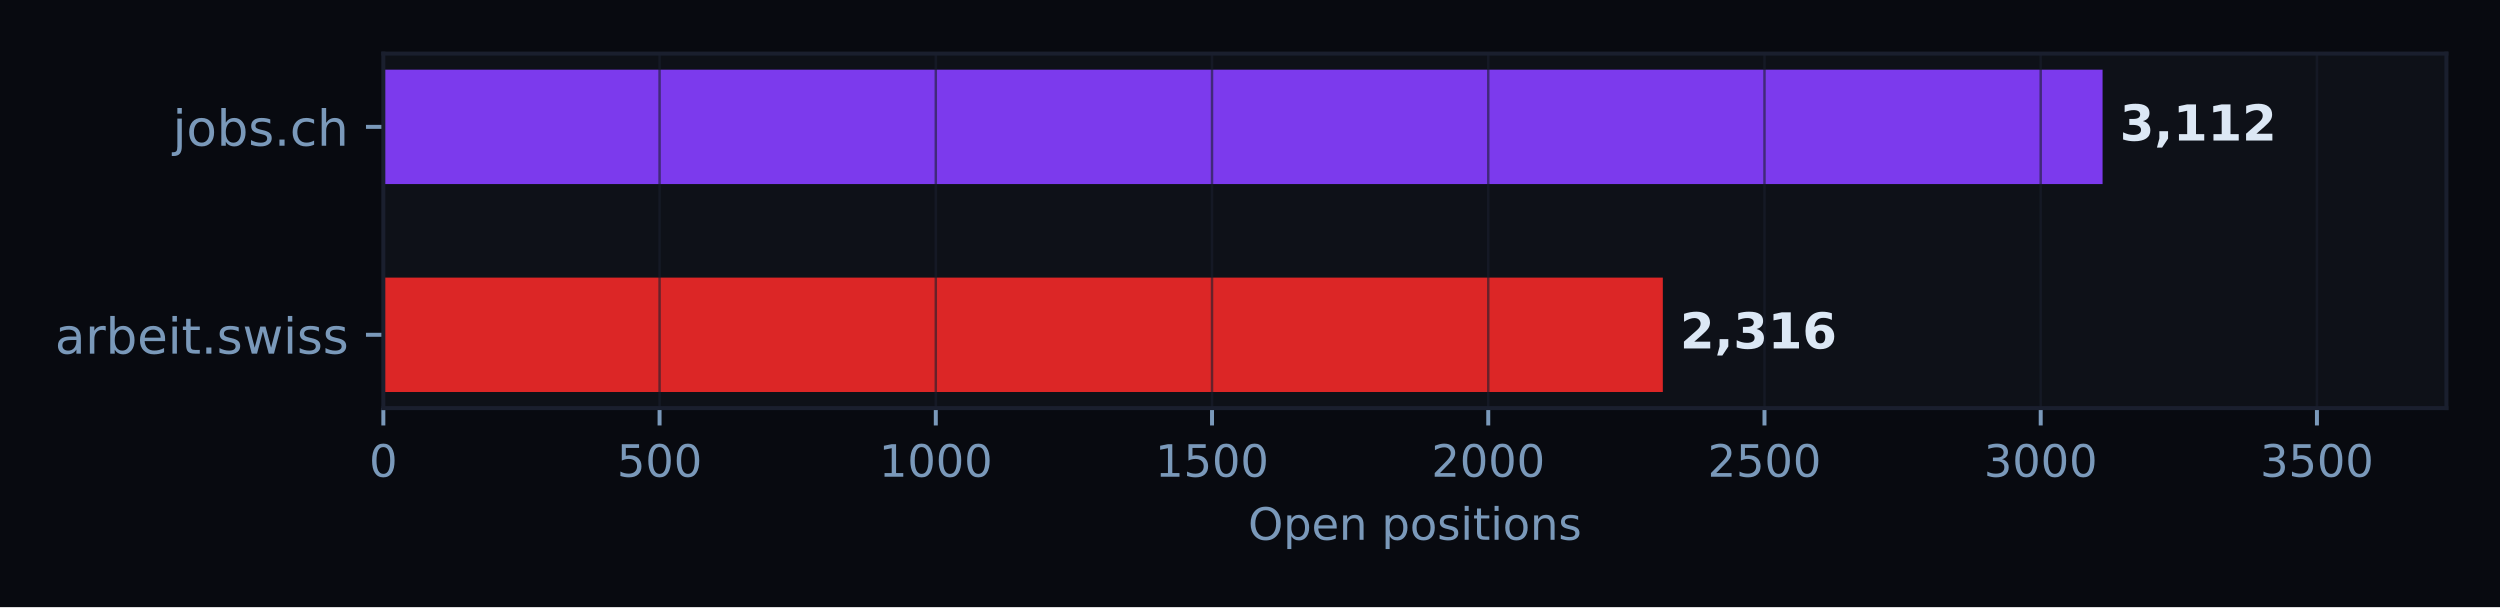
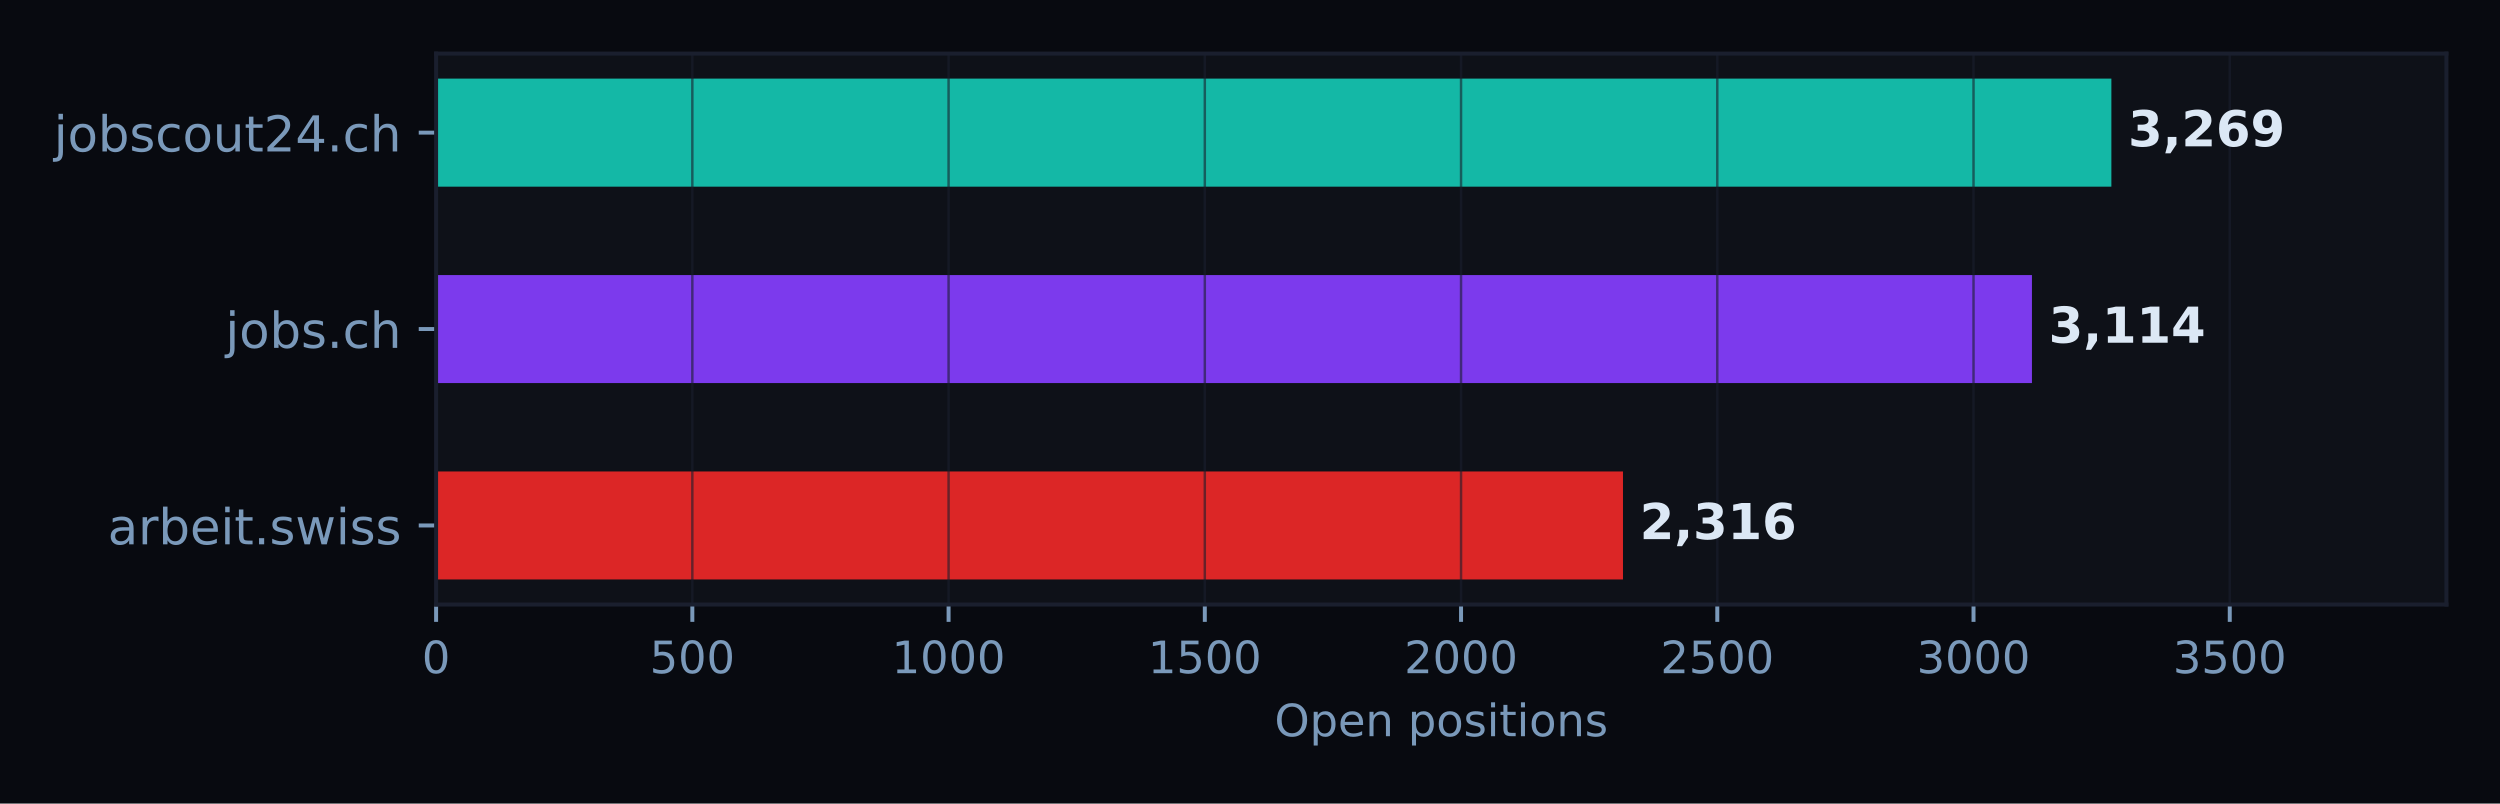
- <svg xmlns="http://www.w3.org/2000/svg" xmlns:xlink="http://www.w3.org/1999/xlink" width="504pt" height="122.4pt" viewBox="0 0 504 122.4" version="1.1">
+ <svg xmlns="http://www.w3.org/2000/svg" xmlns:xlink="http://www.w3.org/1999/xlink" width="504pt" height="162pt" viewBox="0 0 504 162" version="1.1">
  <defs>
    <style type="text/css">*{stroke-linejoin: round; stroke-linecap: butt}</style>
  </defs>
  <g id="figure_1">
    <g id="patch_1">
-       <path d="M 0 122.4  L 504 122.4  L 504 0  L 0 0  z " style="fill: #080a10" />
+       <path d="M 0 162  L 504 162  L 504 0  L 0 0  z " style="fill: #080a10" />
    </g>
    <g id="axes_1">
      <g id="patch_2">
-         <path d="M 77.282 82.273  L 493.2 82.273  L 493.2 10.8  L 77.282 10.8  z " style="fill: #0e1118" />
+         <path d="M 87.918 121.873  L 493.2 121.873  L 493.2 10.8  L 87.918 10.8  z " style="fill: #0e1118" />
      </g>
      <g id="patch_3">
-         <path d="M 77.282 14.049  L 423.88 14.049  L 423.88 37.104  L 77.282 37.104  z " clip-path="url(#p958b3eb272)" style="fill: #7c3aed" />
+         <path d="M 87.918 15.849  L 425.653 15.849  L 425.653 37.628  L 87.918 37.628  z " clip-path="url(#pe635985601)" style="fill: #14b8a6" />
      </g>
      <g id="patch_4">
-         <path d="M 77.282 55.968  L 335.226 55.968  L 335.226 79.024  L 77.282 79.024  z " clip-path="url(#p958b3eb272)" style="fill: #dc2626" />
+         <path d="M 87.918 55.447  L 409.639 55.447  L 409.639 77.226  L 87.918 77.226  z " clip-path="url(#pe635985601)" style="fill: #7c3aed" />
+       </g>
+       <g id="patch_5">
+         <path d="M 87.918 95.045  L 327.194 95.045  L 327.194 116.824  L 87.918 116.824  z " clip-path="url(#pe635985601)" style="fill: #dc2626" />
      </g>
      <g id="matplotlib.axis_1">
        <g id="xtick_1">
          <g id="line2d_1">
-             <path d="M 77.282 82.273  L 77.282 10.8  " clip-path="url(#p958b3eb272)" style="fill: none; stroke: #1a1f2e; stroke-opacity: 0.6; stroke-width: 0.5; stroke-linecap: square" />
+             <path d="M 87.918 121.873  L 87.918 10.8  " clip-path="url(#pe635985601)" style="fill: none; stroke: #1a1f2e; stroke-opacity: 0.6; stroke-width: 0.5; stroke-linecap: square" />
          </g>
          <g id="line2d_2">
            <defs>
              <path id="mff3be124f5" d="M 0 0  L 0 3.5  " style="stroke: #7a99ba; stroke-width: 0.8" />
            </defs>
            <g>
-               <use xlink:href="#mff3be124f5" x="77.282" y="82.273" style="fill: #7a99ba; stroke: #7a99ba; stroke-width: 0.8" />
+               <use xlink:href="#mff3be124f5" x="87.918" y="121.873" style="fill: #7a99ba; stroke: #7a99ba; stroke-width: 0.8" />
            </g>
          </g>
          <g id="text_1">
-             <g style="fill: #7a99ba" transform="translate(74.41869 96.11132) scale(0.09 -0.09)">
+             <g style="fill: #7a99ba" transform="translate(85.05506 135.7113) scale(0.09 -0.09)">
              <defs>
                <path id="DejaVuSans-30" d="M 2034 4250  Q 1547 4250 1301 3770  Q 1056 3291 1056 2328  Q 1056 1369 1301 889  Q 1547 409 2034 409  Q 2525 409 2770 889  Q 3016 1369 3016 2328  Q 3016 3291 2770 3770  Q 2525 4250 2034 4250  z M 2034 4750  Q 2819 4750 3233 4129  Q 3647 3509 3647 2328  Q 3647 1150 3233 529  Q 2819 -91 2034 -91  Q 1250 -91 836 529  Q 422 1150 422 2328  Q 422 3509 836 4129  Q 1250 4750 2034 4750  z " transform="scale(0.015625)" />
              </defs>
              <use xlink:href="#DejaVuSans-30" />
            </g>
          </g>
        </g>
        <g id="xtick_2">
          <g id="line2d_3">
-             <path d="M 132.969 82.273  L 132.969 10.8  " clip-path="url(#p958b3eb272)" style="fill: none; stroke: #1a1f2e; stroke-opacity: 0.6; stroke-width: 0.5; stroke-linecap: square" />
+             <path d="M 139.575 121.873  L 139.575 10.8  " clip-path="url(#pe635985601)" style="fill: none; stroke: #1a1f2e; stroke-opacity: 0.6; stroke-width: 0.5; stroke-linecap: square" />
          </g>
          <g id="line2d_4">
            <g>
-               <use xlink:href="#mff3be124f5" x="132.969" y="82.273" style="fill: #7a99ba; stroke: #7a99ba; stroke-width: 0.8" />
+               <use xlink:href="#mff3be124f5" x="139.575" y="121.873" style="fill: #7a99ba; stroke: #7a99ba; stroke-width: 0.8" />
            </g>
          </g>
          <g id="text_2">
-             <g style="fill: #7a99ba" transform="translate(124.3799 96.11132) scale(0.09 -0.09)">
+             <g style="fill: #7a99ba" transform="translate(130.986 135.7113) scale(0.09 -0.09)">
              <defs>
                <path id="DejaVuSans-35" d="M 691 4666  L 3169 4666  L 3169 4134  L 1269 4134  L 1269 2991  Q 1406 3038 1543 3061  Q 1681 3084 1819 3084  Q 2600 3084 3056 2656  Q 3513 2228 3513 1497  Q 3513 744 3044 326  Q 2575 -91 1722 -91  Q 1428 -91 1123 -41  Q 819 9 494 109  L 494 744  Q 775 591 1075 516  Q 1375 441 1709 441  Q 2250 441 2565 725  Q 2881 1009 2881 1497  Q 2881 1984 2565 2268  Q 2250 2553 1709 2553  Q 1456 2553 1204 2497  Q 953 2441 691 2322  L 691 4666  z " transform="scale(0.015625)" />
              </defs>
              <use xlink:href="#DejaVuSans-35" />
              <use xlink:href="#DejaVuSans-30" x="63.623" />
              <use xlink:href="#DejaVuSans-30" x="127.246" />
            </g>
          </g>
        </g>
        <g id="xtick_3">
          <g id="line2d_5">
-             <path d="M 188.657 82.273  L 188.657 10.8  " clip-path="url(#p958b3eb272)" style="fill: none; stroke: #1a1f2e; stroke-opacity: 0.6; stroke-width: 0.5; stroke-linecap: square" />
+             <path d="M 191.233 121.873  L 191.233 10.8  " clip-path="url(#pe635985601)" style="fill: none; stroke: #1a1f2e; stroke-opacity: 0.6; stroke-width: 0.5; stroke-linecap: square" />
          </g>
          <g id="line2d_6">
            <g>
-               <use xlink:href="#mff3be124f5" x="188.657" y="82.273" style="fill: #7a99ba; stroke: #7a99ba; stroke-width: 0.8" />
+               <use xlink:href="#mff3be124f5" x="191.233" y="121.873" style="fill: #7a99ba; stroke: #7a99ba; stroke-width: 0.8" />
            </g>
          </g>
          <g id="text_3">
-             <g style="fill: #7a99ba" transform="translate(177.2042 96.11132) scale(0.09 -0.09)">
+             <g style="fill: #7a99ba" transform="translate(179.7801 135.7113) scale(0.09 -0.09)">
              <defs>
                <path id="DejaVuSans-31" d="M 794 531  L 1825 531  L 1825 4091  L 703 3866  L 703 4441  L 1819 4666  L 2450 4666  L 2450 531  L 3481 531  L 3481 0  L 794 0  L 794 531  z " transform="scale(0.015625)" />
              </defs>
              <use xlink:href="#DejaVuSans-31" />
              <use xlink:href="#DejaVuSans-30" x="63.623" />
              <use xlink:href="#DejaVuSans-30" x="127.246" />
              <use xlink:href="#DejaVuSans-30" x="190.869" />
            </g>
          </g>
        </g>
        <g id="xtick_4">
          <g id="line2d_7">
-             <path d="M 244.344 82.273  L 244.344 10.8  " clip-path="url(#p958b3eb272)" style="fill: none; stroke: #1a1f2e; stroke-opacity: 0.6; stroke-width: 0.5; stroke-linecap: square" />
+             <path d="M 242.89 121.873  L 242.89 10.8  " clip-path="url(#pe635985601)" style="fill: none; stroke: #1a1f2e; stroke-opacity: 0.6; stroke-width: 0.5; stroke-linecap: square" />
          </g>
          <g id="line2d_8">
            <g>
-               <use xlink:href="#mff3be124f5" x="244.344" y="82.273" style="fill: #7a99ba; stroke: #7a99ba; stroke-width: 0.8" />
+               <use xlink:href="#mff3be124f5" x="242.89" y="121.873" style="fill: #7a99ba; stroke: #7a99ba; stroke-width: 0.8" />
            </g>
          </g>
          <g id="text_4">
-             <g style="fill: #7a99ba" transform="translate(232.8916 96.11132) scale(0.09 -0.09)">
+             <g style="fill: #7a99ba" transform="translate(231.4373 135.7113) scale(0.09 -0.09)">
              <use xlink:href="#DejaVuSans-31" />
              <use xlink:href="#DejaVuSans-35" x="63.623" />
              <use xlink:href="#DejaVuSans-30" x="127.246" />
              <use xlink:href="#DejaVuSans-30" x="190.869" />
            </g>
          </g>
        </g>
        <g id="xtick_5">
          <g id="line2d_9">
-             <path d="M 300.031 82.273  L 300.031 10.8  " clip-path="url(#p958b3eb272)" style="fill: none; stroke: #1a1f2e; stroke-opacity: 0.6; stroke-width: 0.5; stroke-linecap: square" />
+             <path d="M 294.547 121.873  L 294.547 10.8  " clip-path="url(#pe635985601)" style="fill: none; stroke: #1a1f2e; stroke-opacity: 0.6; stroke-width: 0.5; stroke-linecap: square" />
          </g>
          <g id="line2d_10">
            <g>
-               <use xlink:href="#mff3be124f5" x="300.031" y="82.273" style="fill: #7a99ba; stroke: #7a99ba; stroke-width: 0.8" />
+               <use xlink:href="#mff3be124f5" x="294.547" y="121.873" style="fill: #7a99ba; stroke: #7a99ba; stroke-width: 0.8" />
            </g>
          </g>
          <g id="text_5">
-             <g style="fill: #7a99ba" transform="translate(288.579 96.11132) scale(0.09 -0.09)">
+             <g style="fill: #7a99ba" transform="translate(283.0945 135.7113) scale(0.09 -0.09)">
              <defs>
                <path id="DejaVuSans-32" d="M 1228 531  L 3431 531  L 3431 0  L 469 0  L 469 531  Q 828 903 1448 1529  Q 2069 2156 2228 2338  Q 2531 2678 2651 2914  Q 2772 3150 2772 3378  Q 2772 3750 2511 3984  Q 2250 4219 1831 4219  Q 1534 4219 1204 4116  Q 875 4013 500 3803  L 500 4441  Q 881 4594 1212 4672  Q 1544 4750 1819 4750  Q 2544 4750 2975 4387  Q 3406 4025 3406 3419  Q 3406 3131 3298 2873  Q 3191 2616 2906 2266  Q 2828 2175 2409 1742  Q 1991 1309 1228 531  z " transform="scale(0.015625)" />
              </defs>
              <use xlink:href="#DejaVuSans-32" />
              <use xlink:href="#DejaVuSans-30" x="63.623" />
              <use xlink:href="#DejaVuSans-30" x="127.246" />
              <use xlink:href="#DejaVuSans-30" x="190.869" />
            </g>
          </g>
        </g>
        <g id="xtick_6">
          <g id="line2d_11">
-             <path d="M 355.719 82.273  L 355.719 10.8  " clip-path="url(#p958b3eb272)" style="fill: none; stroke: #1a1f2e; stroke-opacity: 0.6; stroke-width: 0.5; stroke-linecap: square" />
+             <path d="M 346.204 121.873  L 346.204 10.8  " clip-path="url(#pe635985601)" style="fill: none; stroke: #1a1f2e; stroke-opacity: 0.6; stroke-width: 0.5; stroke-linecap: square" />
          </g>
          <g id="line2d_12">
            <g>
-               <use xlink:href="#mff3be124f5" x="355.719" y="82.273" style="fill: #7a99ba; stroke: #7a99ba; stroke-width: 0.8" />
+               <use xlink:href="#mff3be124f5" x="346.204" y="121.873" style="fill: #7a99ba; stroke: #7a99ba; stroke-width: 0.8" />
            </g>
          </g>
          <g id="text_6">
-             <g style="fill: #7a99ba" transform="translate(344.2664 96.11132) scale(0.09 -0.09)">
+             <g style="fill: #7a99ba" transform="translate(334.7517 135.7113) scale(0.09 -0.09)">
              <use xlink:href="#DejaVuSans-32" />
              <use xlink:href="#DejaVuSans-35" x="63.623" />
              <use xlink:href="#DejaVuSans-30" x="127.246" />
              <use xlink:href="#DejaVuSans-30" x="190.869" />
            </g>
          </g>
        </g>
        <g id="xtick_7">
          <g id="line2d_13">
-             <path d="M 411.406 82.273  L 411.406 10.8  " clip-path="url(#p958b3eb272)" style="fill: none; stroke: #1a1f2e; stroke-opacity: 0.6; stroke-width: 0.5; stroke-linecap: square" />
+             <path d="M 397.861 121.873  L 397.861 10.8  " clip-path="url(#pe635985601)" style="fill: none; stroke: #1a1f2e; stroke-opacity: 0.6; stroke-width: 0.5; stroke-linecap: square" />
          </g>
          <g id="line2d_14">
            <g>
-               <use xlink:href="#mff3be124f5" x="411.406" y="82.273" style="fill: #7a99ba; stroke: #7a99ba; stroke-width: 0.8" />
+               <use xlink:href="#mff3be124f5" x="397.861" y="121.873" style="fill: #7a99ba; stroke: #7a99ba; stroke-width: 0.8" />
            </g>
          </g>
          <g id="text_7">
-             <g style="fill: #7a99ba" transform="translate(399.9538 96.11132) scale(0.09 -0.09)">
+             <g style="fill: #7a99ba" transform="translate(386.409 135.7113) scale(0.09 -0.09)">
              <defs>
                <path id="DejaVuSans-33" d="M 2597 2516  Q 3050 2419 3304 2112  Q 3559 1806 3559 1356  Q 3559 666 3084 287  Q 2609 -91 1734 -91  Q 1441 -91 1130 -33  Q 819 25 488 141  L 488 750  Q 750 597 1062 519  Q 1375 441 1716 441  Q 2309 441 2620 675  Q 2931 909 2931 1356  Q 2931 1769 2642 2001  Q 2353 2234 1838 2234  L 1294 2234  L 1294 2753  L 1863 2753  Q 2328 2753 2575 2939  Q 2822 3125 2822 3475  Q 2822 3834 2567 4026  Q 2313 4219 1838 4219  Q 1578 4219 1281 4162  Q 984 4106 628 3988  L 628 4550  Q 988 4650 1302 4700  Q 1616 4750 1894 4750  Q 2613 4750 3031 4423  Q 3450 4097 3450 3541  Q 3450 3153 3228 2886  Q 3006 2619 2597 2516  z " transform="scale(0.015625)" />
              </defs>
              <use xlink:href="#DejaVuSans-33" />
              <use xlink:href="#DejaVuSans-30" x="63.623" />
              <use xlink:href="#DejaVuSans-30" x="127.246" />
              <use xlink:href="#DejaVuSans-30" x="190.869" />
            </g>
          </g>
        </g>
        <g id="xtick_8">
          <g id="line2d_15">
-             <path d="M 467.094 82.273  L 467.094 10.8  " clip-path="url(#p958b3eb272)" style="fill: none; stroke: #1a1f2e; stroke-opacity: 0.6; stroke-width: 0.5; stroke-linecap: square" />
+             <path d="M 449.519 121.873  L 449.519 10.8  " clip-path="url(#pe635985601)" style="fill: none; stroke: #1a1f2e; stroke-opacity: 0.6; stroke-width: 0.5; stroke-linecap: square" />
          </g>
          <g id="line2d_16">
            <g>
-               <use xlink:href="#mff3be124f5" x="467.094" y="82.273" style="fill: #7a99ba; stroke: #7a99ba; stroke-width: 0.8" />
+               <use xlink:href="#mff3be124f5" x="449.519" y="121.873" style="fill: #7a99ba; stroke: #7a99ba; stroke-width: 0.8" />
            </g>
          </g>
          <g id="text_8">
-             <g style="fill: #7a99ba" transform="translate(455.6412 96.11132) scale(0.09 -0.09)">
+             <g style="fill: #7a99ba" transform="translate(438.0662 135.7113) scale(0.09 -0.09)">
              <use xlink:href="#DejaVuSans-33" />
              <use xlink:href="#DejaVuSans-35" x="63.623" />
              <use xlink:href="#DejaVuSans-30" x="127.246" />
              <use xlink:href="#DejaVuSans-30" x="190.869" />
            </g>
          </g>
        </g>
        <g id="text_9">
-           <g style="fill: #7a99ba" transform="translate(251.6224 108.8216) scale(0.09 -0.09)">
+           <g style="fill: #7a99ba" transform="translate(256.9406 148.4216) scale(0.09 -0.09)">
            <defs>
              <path id="DejaVuSans-4f" d="M 2522 4238  Q 1834 4238 1429 3725  Q 1025 3213 1025 2328  Q 1025 1447 1429 934  Q 1834 422 2522 422  Q 3209 422 3611 934  Q 4013 1447 4013 2328  Q 4013 3213 3611 3725  Q 3209 4238 2522 4238  z M 2522 4750  Q 3503 4750 4090 4092  Q 4678 3434 4678 2328  Q 4678 1225 4090 567  Q 3503 -91 2522 -91  Q 1538 -91 948 565  Q 359 1222 359 2328  Q 359 3434 948 4092  Q 1538 4750 2522 4750  z " transform="scale(0.015625)" />
              <path id="DejaVuSans-70" d="M 1159 525  L 1159 -1331  L 581 -1331  L 581 3500  L 1159 3500  L 1159 2969  Q 1341 3281 1617 3432  Q 1894 3584 2278 3584  Q 2916 3584 3314 3078  Q 3713 2572 3713 1747  Q 3713 922 3314 415  Q 2916 -91 2278 -91  Q 1894 -91 1617 61  Q 1341 213 1159 525  z M 3116 1747  Q 3116 2381 2855 2742  Q 2594 3103 2138 3103  Q 1681 3103 1420 2742  Q 1159 2381 1159 1747  Q 1159 1113 1420 752  Q 1681 391 2138 391  Q 2594 391 2855 752  Q 3116 1113 3116 1747  z " transform="scale(0.015625)" />
              <path id="DejaVuSans-65" d="M 3597 1894  L 3597 1613  L 953 1613  Q 991 1019 1311 708  Q 1631 397 2203 397  Q 2534 397 2845 478  Q 3156 559 3463 722  L 3463 178  Q 3153 47 2828 -22  Q 2503 -91 2169 -91  Q 1331 -91 842 396  Q 353 884 353 1716  Q 353 2575 817 3079  Q 1281 3584 2069 3584  Q 2775 3584 3186 3129  Q 3597 2675 3597 1894  z M 3022 2063  Q 3016 2534 2758 2815  Q 2500 3097 2075 3097  Q 1594 3097 1305 2825  Q 1016 2553 972 2059  L 3022 2063  z " transform="scale(0.015625)" />
              <path id="DejaVuSans-6e" d="M 3513 2113  L 3513 0  L 2938 0  L 2938 2094  Q 2938 2591 2744 2837  Q 2550 3084 2163 3084  Q 1697 3084 1428 2787  Q 1159 2491 1159 1978  L 1159 0  L 581 0  L 581 3500  L 1159 3500  L 1159 2956  Q 1366 3272 1645 3428  Q 1925 3584 2291 3584  Q 2894 3584 3203 3211  Q 3513 2838 3513 2113  z " transform="scale(0.015625)" />
              <path id="DejaVuSans-20" transform="scale(0.015625)" />
              <path id="DejaVuSans-6f" d="M 1959 3097  Q 1497 3097 1228 2736  Q 959 2375 959 1747  Q 959 1119 1226 758  Q 1494 397 1959 397  Q 2419 397 2687 759  Q 2956 1122 2956 1747  Q 2956 2369 2687 2733  Q 2419 3097 1959 3097  z M 1959 3584  Q 2709 3584 3137 3096  Q 3566 2609 3566 1747  Q 3566 888 3137 398  Q 2709 -91 1959 -91  Q 1206 -91 779 398  Q 353 888 353 1747  Q 353 2609 779 3096  Q 1206 3584 1959 3584  z " transform="scale(0.015625)" />
              <path id="DejaVuSans-73" d="M 2834 3397  L 2834 2853  Q 2591 2978 2328 3040  Q 2066 3103 1784 3103  Q 1356 3103 1142 2972  Q 928 2841 928 2578  Q 928 2378 1081 2264  Q 1234 2150 1697 2047  L 1894 2003  Q 2506 1872 2764 1633  Q 3022 1394 3022 966  Q 3022 478 2636 193  Q 2250 -91 1575 -91  Q 1294 -91 989 -36  Q 684 19 347 128  L 347 722  Q 666 556 975 473  Q 1284 391 1588 391  Q 1994 391 2212 530  Q 2431 669 2431 922  Q 2431 1156 2273 1281  Q 2116 1406 1581 1522  L 1381 1569  Q 847 1681 609 1914  Q 372 2147 372 2553  Q 372 3047 722 3315  Q 1072 3584 1716 3584  Q 2034 3584 2315 3537  Q 2597 3491 2834 3397  z " transform="scale(0.015625)" />
              <path id="DejaVuSans-69" d="M 603 3500  L 1178 3500  L 1178 0  L 603 0  L 603 3500  z M 603 4863  L 1178 4863  L 1178 4134  L 603 4134  L 603 4863  z " transform="scale(0.015625)" />
              <path id="DejaVuSans-74" d="M 1172 4494  L 1172 3500  L 2356 3500  L 2356 3053  L 1172 3053  L 1172 1153  Q 1172 725 1289 603  Q 1406 481 1766 481  L 2356 481  L 2356 0  L 1766 0  Q 1100 0 847 248  Q 594 497 594 1153  L 594 3053  L 172 3053  L 172 3500  L 594 3500  L 594 4494  L 1172 4494  z " transform="scale(0.015625)" />
            </defs>
            <use xlink:href="#DejaVuSans-4f" />
            <use xlink:href="#DejaVuSans-70" x="78.711" />
            <use xlink:href="#DejaVuSans-65" x="142.188" />
            <use xlink:href="#DejaVuSans-6e" x="203.711" />
            <use xlink:href="#DejaVuSans-20" x="267.09" />
            <use xlink:href="#DejaVuSans-70" x="298.877" />
            <use xlink:href="#DejaVuSans-6f" x="362.354" />
            <use xlink:href="#DejaVuSans-73" x="423.535" />
            <use xlink:href="#DejaVuSans-69" x="475.635" />
            <use xlink:href="#DejaVuSans-74" x="503.418" />
            <use xlink:href="#DejaVuSans-69" x="542.627" />
            <use xlink:href="#DejaVuSans-6f" x="570.41" />
            <use xlink:href="#DejaVuSans-6e" x="631.592" />
            <use xlink:href="#DejaVuSans-73" x="694.971" />
          </g>
        </g>
      </g>
      <g id="matplotlib.axis_2">
        <g id="ytick_1">
          <g id="line2d_17">
            <defs>
              <path id="mdf66c61492" d="M 0 0  L -3.5 0  " style="stroke: #7a99ba; stroke-width: 0.8" />
            </defs>
            <g>
-               <use xlink:href="#mdf66c61492" x="77.282" y="25.577" style="fill: #7a99ba; stroke: #7a99ba; stroke-width: 0.8" />
+               <use xlink:href="#mdf66c61492" x="87.918" y="26.738" style="fill: #7a99ba; stroke: #7a99ba; stroke-width: 0.8" />
            </g>
          </g>
          <g id="text_10">
-             <g style="fill: #7a99ba" transform="translate(34.81307 29.37584) scale(0.1 -0.1)">
+             <g style="fill: #7a99ba" transform="translate(10.84943 30.53746) scale(0.1 -0.1)">
              <defs>
                <path id="DejaVuSans-6a" d="M 603 3500  L 1178 3500  L 1178 -63  Q 1178 -731 923 -1031  Q 669 -1331 103 -1331  L -116 -1331  L -116 -844  L 38 -844  Q 366 -844 484 -692  Q 603 -541 603 -63  L 603 3500  z M 603 4863  L 1178 4863  L 1178 4134  L 603 4134  L 603 4863  z " transform="scale(0.015625)" />
                <path id="DejaVuSans-62" d="M 3116 1747  Q 3116 2381 2855 2742  Q 2594 3103 2138 3103  Q 1681 3103 1420 2742  Q 1159 2381 1159 1747  Q 1159 1113 1420 752  Q 1681 391 2138 391  Q 2594 391 2855 752  Q 3116 1113 3116 1747  z M 1159 2969  Q 1341 3281 1617 3432  Q 1894 3584 2278 3584  Q 2916 3584 3314 3078  Q 3713 2572 3713 1747  Q 3713 922 3314 415  Q 2916 -91 2278 -91  Q 1894 -91 1617 61  Q 1341 213 1159 525  L 1159 0  L 581 0  L 581 4863  L 1159 4863  L 1159 2969  z " transform="scale(0.015625)" />
+                 <path id="DejaVuSans-63" d="M 3122 3366  L 3122 2828  Q 2878 2963 2633 3030  Q 2388 3097 2138 3097  Q 1578 3097 1268 2742  Q 959 2388 959 1747  Q 959 1106 1268 751  Q 1578 397 2138 397  Q 2388 397 2633 464  Q 2878 531 3122 666  L 3122 134  Q 2881 22 2623 -34  Q 2366 -91 2075 -91  Q 1284 -91 818 406  Q 353 903 353 1747  Q 353 2603 823 3093  Q 1294 3584 2113 3584  Q 2378 3584 2631 3529  Q 2884 3475 3122 3366  z " transform="scale(0.015625)" />
+                 <path id="DejaVuSans-75" d="M 544 1381  L 544 3500  L 1119 3500  L 1119 1403  Q 1119 906 1312 657  Q 1506 409 1894 409  Q 2359 409 2629 706  Q 2900 1003 2900 1516  L 2900 3500  L 3475 3500  L 3475 0  L 2900 0  L 2900 538  Q 2691 219 2414 64  Q 2138 -91 1772 -91  Q 1169 -91 856 284  Q 544 659 544 1381  z M 1991 3584  L 1991 3584  z " transform="scale(0.015625)" />
+                 <path id="DejaVuSans-34" d="M 2419 4116  L 825 1625  L 2419 1625  L 2419 4116  z M 2253 4666  L 3047 4666  L 3047 1625  L 3713 1625  L 3713 1100  L 3047 1100  L 3047 0  L 2419 0  L 2419 1100  L 313 1100  L 313 1709  L 2253 4666  z " transform="scale(0.015625)" />
                <path id="DejaVuSans-2e" d="M 684 794  L 1344 794  L 1344 0  L 684 0  L 684 794  z " transform="scale(0.015625)" />
-                 <path id="DejaVuSans-63" d="M 3122 3366  L 3122 2828  Q 2878 2963 2633 3030  Q 2388 3097 2138 3097  Q 1578 3097 1268 2742  Q 959 2388 959 1747  Q 959 1106 1268 751  Q 1578 397 2138 397  Q 2388 397 2633 464  Q 2878 531 3122 666  L 3122 134  Q 2881 22 2623 -34  Q 2366 -91 2075 -91  Q 1284 -91 818 406  Q 353 903 353 1747  Q 353 2603 823 3093  Q 1294 3584 2113 3584  Q 2378 3584 2631 3529  Q 2884 3475 3122 3366  z " transform="scale(0.015625)" />
                <path id="DejaVuSans-68" d="M 3513 2113  L 3513 0  L 2938 0  L 2938 2094  Q 2938 2591 2744 2837  Q 2550 3084 2163 3084  Q 1697 3084 1428 2787  Q 1159 2491 1159 1978  L 1159 0  L 581 0  L 581 4863  L 1159 4863  L 1159 2956  Q 1366 3272 1645 3428  Q 1925 3584 2291 3584  Q 2894 3584 3203 3211  Q 3513 2838 3513 2113  z " transform="scale(0.015625)" />
              </defs>
+               <use xlink:href="#DejaVuSans-6a" />
+               <use xlink:href="#DejaVuSans-6f" x="27.783" />
+               <use xlink:href="#DejaVuSans-62" x="88.965" />
+               <use xlink:href="#DejaVuSans-73" x="152.441" />
+               <use xlink:href="#DejaVuSans-63" x="204.541" />
+               <use xlink:href="#DejaVuSans-6f" x="259.521" />
+               <use xlink:href="#DejaVuSans-75" x="320.703" />
+               <use xlink:href="#DejaVuSans-74" x="384.082" />
+               <use xlink:href="#DejaVuSans-32" x="423.291" />
+               <use xlink:href="#DejaVuSans-34" x="486.914" />
+               <use xlink:href="#DejaVuSans-2e" x="550.537" />
+               <use xlink:href="#DejaVuSans-63" x="582.324" />
+               <use xlink:href="#DejaVuSans-68" x="637.305" />
+             </g>
+           </g>
+         </g>
+         <g id="ytick_2">
+           <g id="line2d_18">
+             <g>
+               <use xlink:href="#mdf66c61492" x="87.918" y="66.336" style="fill: #7a99ba; stroke: #7a99ba; stroke-width: 0.8" />
+             </g>
+           </g>
+           <g id="text_11">
+             <g style="fill: #7a99ba" transform="translate(45.44943 70.13558) scale(0.1 -0.1)">
              <use xlink:href="#DejaVuSans-6a" />
              <use xlink:href="#DejaVuSans-6f" x="27.783" />
              <use xlink:href="#DejaVuSans-62" x="88.965" />
              <use xlink:href="#DejaVuSans-73" x="152.441" />
              <use xlink:href="#DejaVuSans-2e" x="204.541" />
              <use xlink:href="#DejaVuSans-63" x="236.328" />
              <use xlink:href="#DejaVuSans-68" x="291.309" />
            </g>
          </g>
        </g>
-         <g id="ytick_2">
-           <g id="line2d_18">
-             <g>
-               <use xlink:href="#mdf66c61492" x="77.282" y="67.496" style="fill: #7a99ba; stroke: #7a99ba; stroke-width: 0.8" />
-             </g>
-           </g>
-           <g id="text_11">
-             <g style="fill: #7a99ba" transform="translate(11.08026 71.29533) scale(0.1 -0.1)">
+         <g id="ytick_3">
+           <g id="line2d_19">
+             <g>
+               <use xlink:href="#mdf66c61492" x="87.918" y="105.934" style="fill: #7a99ba; stroke: #7a99ba; stroke-width: 0.8" />
+             </g>
+           </g>
+           <g id="text_12">
+             <g style="fill: #7a99ba" transform="translate(21.71662 109.7337) scale(0.1 -0.1)">
              <defs>
                <path id="DejaVuSans-61" d="M 2194 1759  Q 1497 1759 1228 1600  Q 959 1441 959 1056  Q 959 750 1161 570  Q 1363 391 1709 391  Q 2188 391 2477 730  Q 2766 1069 2766 1631  L 2766 1759  L 2194 1759  z M 3341 1997  L 3341 0  L 2766 0  L 2766 531  Q 2569 213 2275 61  Q 1981 -91 1556 -91  Q 1019 -91 701 211  Q 384 513 384 1019  Q 384 1609 779 1909  Q 1175 2209 1959 2209  L 2766 2209  L 2766 2266  Q 2766 2663 2505 2880  Q 2244 3097 1772 3097  Q 1472 3097 1187 3025  Q 903 2953 641 2809  L 641 3341  Q 956 3463 1253 3523  Q 1550 3584 1831 3584  Q 2591 3584 2966 3190  Q 3341 2797 3341 1997  z " transform="scale(0.015625)" />
                <path id="DejaVuSans-72" d="M 2631 2963  Q 2534 3019 2420 3045  Q 2306 3072 2169 3072  Q 1681 3072 1420 2755  Q 1159 2438 1159 1844  L 1159 0  L 581 0  L 581 3500  L 1159 3500  L 1159 2956  Q 1341 3275 1631 3429  Q 1922 3584 2338 3584  Q 2397 3584 2469 3576  Q 2541 3569 2628 3553  L 2631 2963  z " transform="scale(0.015625)" />
                <path id="DejaVuSans-77" d="M 269 3500  L 844 3500  L 1563 769  L 2278 3500  L 2956 3500  L 3675 769  L 4391 3500  L 4966 3500  L 4050 0  L 3372 0  L 2619 2869  L 1863 0  L 1184 0  L 269 3500  z " transform="scale(0.015625)" />
              </defs>
              <use xlink:href="#DejaVuSans-61" />
              <use xlink:href="#DejaVuSans-72" x="61.279" />
              <use xlink:href="#DejaVuSans-62" x="102.393" />
              <use xlink:href="#DejaVuSans-65" x="165.869" />
              <use xlink:href="#DejaVuSans-69" x="227.393" />
              <use xlink:href="#DejaVuSans-74" x="255.176" />
              <use xlink:href="#DejaVuSans-2e" x="294.385" />
              <use xlink:href="#DejaVuSans-73" x="326.172" />
              <use xlink:href="#DejaVuSans-77" x="378.271" />
              <use xlink:href="#DejaVuSans-69" x="460.059" />
              <use xlink:href="#DejaVuSans-73" x="487.842" />
              <use xlink:href="#DejaVuSans-73" x="539.941" />
            </g>
          </g>
        </g>
      </g>
-       <g id="patch_5">
-         <path d="M 77.282 82.273  L 77.282 10.8  " style="fill: none; stroke: #1a1f2e; stroke-width: 0.8; stroke-linejoin: miter; stroke-linecap: square" />
-       </g>
      <g id="patch_6">
-         <path d="M 493.2 82.273  L 493.2 10.8  " style="fill: none; stroke: #1a1f2e; stroke-width: 0.8; stroke-linejoin: miter; stroke-linecap: square" />
+         <path d="M 87.918 121.873  L 87.918 10.8  " style="fill: none; stroke: #1a1f2e; stroke-width: 0.8; stroke-linejoin: miter; stroke-linecap: square" />
      </g>
      <g id="patch_7">
-         <path d="M 77.282 82.273  L 493.2 82.273  " style="fill: none; stroke: #1a1f2e; stroke-width: 0.8; stroke-linejoin: miter; stroke-linecap: square" />
+         <path d="M 493.2 121.873  L 493.2 10.8  " style="fill: none; stroke: #1a1f2e; stroke-width: 0.8; stroke-linejoin: miter; stroke-linecap: square" />
      </g>
      <g id="patch_8">
-         <path d="M 77.282 10.8  L 493.2 10.8  " style="fill: none; stroke: #1a1f2e; stroke-width: 0.8; stroke-linejoin: miter; stroke-linecap: square" />
-       </g>
-       <g id="text_12">
-         <g style="fill: #dce8f5" transform="translate(427.3463 28.336) scale(0.1 -0.1)">
+         <path d="M 87.918 121.873  L 493.2 121.873  " style="fill: none; stroke: #1a1f2e; stroke-width: 0.8; stroke-linejoin: miter; stroke-linecap: square" />
+       </g>
+       <g id="patch_9">
+         <path d="M 87.918 10.8  L 493.2 10.8  " style="fill: none; stroke: #1a1f2e; stroke-width: 0.8; stroke-linejoin: miter; stroke-linecap: square" />
+       </g>
+       <g id="text_13">
+         <g style="fill: #dce8f5" transform="translate(429.0304 29.49762) scale(0.1 -0.1)">
          <defs>
            <path id="DejaVuSans-Bold-33" d="M 2981 2516  Q 3453 2394 3698 2092  Q 3944 1791 3944 1325  Q 3944 631 3412 270  Q 2881 -91 1863 -91  Q 1503 -91 1142 -33  Q 781 25 428 141  L 428 1069  Q 766 900 1098 814  Q 1431 728 1753 728  Q 2231 728 2486 893  Q 2741 1059 2741 1369  Q 2741 1688 2480 1852  Q 2219 2016 1709 2016  L 1228 2016  L 1228 2791  L 1734 2791  Q 2188 2791 2409 2933  Q 2631 3075 2631 3366  Q 2631 3634 2415 3781  Q 2200 3928 1806 3928  Q 1516 3928 1219 3862  Q 922 3797 628 3669  L 628 4550  Q 984 4650 1334 4700  Q 1684 4750 2022 4750  Q 2931 4750 3382 4451  Q 3834 4153 3834 3553  Q 3834 3144 3618 2883  Q 3403 2622 2981 2516  z " transform="scale(0.015625)" />
            <path id="DejaVuSans-Bold-2c" d="M 653 1209  L 1778 1209  L 1778 256  L 1006 -909  L 341 -909  L 653 256  L 653 1209  z " transform="scale(0.015625)" />
+             <path id="DejaVuSans-Bold-32" d="M 1844 884  L 3897 884  L 3897 0  L 506 0  L 506 884  L 2209 2388  Q 2438 2594 2547 2791  Q 2656 2988 2656 3200  Q 2656 3528 2436 3728  Q 2216 3928 1850 3928  Q 1569 3928 1234 3808  Q 900 3688 519 3450  L 519 4475  Q 925 4609 1322 4679  Q 1719 4750 2100 4750  Q 2938 4750 3402 4381  Q 3866 4013 3866 3353  Q 3866 2972 3669 2642  Q 3472 2313 2841 1759  L 1844 884  z " transform="scale(0.015625)" />
+             <path id="DejaVuSans-Bold-36" d="M 2316 2303  Q 2000 2303 1842 2098  Q 1684 1894 1684 1484  Q 1684 1075 1842 870  Q 2000 666 2316 666  Q 2634 666 2792 870  Q 2950 1075 2950 1484  Q 2950 1894 2792 2098  Q 2634 2303 2316 2303  z M 3803 4544  L 3803 3681  Q 3506 3822 3243 3889  Q 2981 3956 2731 3956  Q 2194 3956 1894 3657  Q 1594 3359 1544 2772  Q 1750 2925 1990 3001  Q 2231 3078 2516 3078  Q 3231 3078 3670 2659  Q 4109 2241 4109 1563  Q 4109 813 3618 361  Q 3128 -91 2303 -91  Q 1394 -91 895 523  Q 397 1138 397 2266  Q 397 3422 980 4083  Q 1563 4744 2578 4744  Q 2900 4744 3203 4694  Q 3506 4644 3803 4544  z " transform="scale(0.015625)" />
+             <path id="DejaVuSans-Bold-39" d="M 641 103  L 641 966  Q 928 831 1190 764  Q 1453 697 1709 697  Q 2247 697 2547 995  Q 2847 1294 2900 1881  Q 2688 1725 2447 1647  Q 2206 1569 1925 1569  Q 1209 1569 770 1986  Q 331 2403 331 3084  Q 331 3838 820 4291  Q 1309 4744 2131 4744  Q 3044 4744 3544 4128  Q 4044 3513 4044 2388  Q 4044 1231 3459 570  Q 2875 -91 1856 -91  Q 1528 -91 1228 -42  Q 928 6 641 103  z M 2125 2350  Q 2441 2350 2600 2554  Q 2759 2759 2759 3169  Q 2759 3575 2600 3781  Q 2441 3988 2125 3988  Q 1809 3988 1650 3781  Q 1491 3575 1491 3169  Q 1491 2759 1650 2554  Q 1809 2350 2125 2350  z " transform="scale(0.015625)" />
+           </defs>
+           <use xlink:href="#DejaVuSans-Bold-33" />
+           <use xlink:href="#DejaVuSans-Bold-2c" x="69.58" />
+           <use xlink:href="#DejaVuSans-Bold-32" x="107.568" />
+           <use xlink:href="#DejaVuSans-Bold-36" x="177.148" />
+           <use xlink:href="#DejaVuSans-Bold-39" x="246.729" />
+         </g>
+       </g>
+       <g id="text_14">
+         <g style="fill: #dce8f5" transform="translate(413.0166 69.09574) scale(0.1 -0.1)">
+           <defs>
            <path id="DejaVuSans-Bold-31" d="M 750 831  L 1813 831  L 1813 3847  L 722 3622  L 722 4441  L 1806 4666  L 2950 4666  L 2950 831  L 4013 831  L 4013 0  L 750 0  L 750 831  z " transform="scale(0.015625)" />
-             <path id="DejaVuSans-Bold-32" d="M 1844 884  L 3897 884  L 3897 0  L 506 0  L 506 884  L 2209 2388  Q 2438 2594 2547 2791  Q 2656 2988 2656 3200  Q 2656 3528 2436 3728  Q 2216 3928 1850 3928  Q 1569 3928 1234 3808  Q 900 3688 519 3450  L 519 4475  Q 925 4609 1322 4679  Q 1719 4750 2100 4750  Q 2938 4750 3402 4381  Q 3866 4013 3866 3353  Q 3866 2972 3669 2642  Q 3472 2313 2841 1759  L 1844 884  z " transform="scale(0.015625)" />
+             <path id="DejaVuSans-Bold-34" d="M 2356 3675  L 1038 1722  L 2356 1722  L 2356 3675  z M 2156 4666  L 3494 4666  L 3494 1722  L 4159 1722  L 4159 850  L 3494 850  L 3494 0  L 2356 0  L 2356 850  L 288 850  L 288 1881  L 2156 4666  z " transform="scale(0.015625)" />
          </defs>
          <use xlink:href="#DejaVuSans-Bold-33" />
          <use xlink:href="#DejaVuSans-Bold-2c" x="69.58" />
          <use xlink:href="#DejaVuSans-Bold-31" x="107.568" />
          <use xlink:href="#DejaVuSans-Bold-31" x="177.148" />
-           <use xlink:href="#DejaVuSans-Bold-32" x="246.729" />
-         </g>
-       </g>
-       <g id="text_13">
-         <g style="fill: #dce8f5" transform="translate(338.6919 70.25548) scale(0.1 -0.1)">
-           <defs>
-             <path id="DejaVuSans-Bold-36" d="M 2316 2303  Q 2000 2303 1842 2098  Q 1684 1894 1684 1484  Q 1684 1075 1842 870  Q 2000 666 2316 666  Q 2634 666 2792 870  Q 2950 1075 2950 1484  Q 2950 1894 2792 2098  Q 2634 2303 2316 2303  z M 3803 4544  L 3803 3681  Q 3506 3822 3243 3889  Q 2981 3956 2731 3956  Q 2194 3956 1894 3657  Q 1594 3359 1544 2772  Q 1750 2925 1990 3001  Q 2231 3078 2516 3078  Q 3231 3078 3670 2659  Q 4109 2241 4109 1563  Q 4109 813 3618 361  Q 3128 -91 2303 -91  Q 1394 -91 895 523  Q 397 1138 397 2266  Q 397 3422 980 4083  Q 1563 4744 2578 4744  Q 2900 4744 3203 4694  Q 3506 4644 3803 4544  z " transform="scale(0.015625)" />
-           </defs>
+           <use xlink:href="#DejaVuSans-Bold-34" x="246.729" />
+         </g>
+       </g>
+       <g id="text_15">
+         <g style="fill: #dce8f5" transform="translate(330.5717 108.6939) scale(0.1 -0.1)">
          <use xlink:href="#DejaVuSans-Bold-32" />
          <use xlink:href="#DejaVuSans-Bold-2c" x="69.58" />
          <use xlink:href="#DejaVuSans-Bold-33" x="107.568" />
          <use xlink:href="#DejaVuSans-Bold-31" x="177.148" />
          <use xlink:href="#DejaVuSans-Bold-36" x="246.729" />
        </g>
      </g>
    </g>
  </g>
  <defs>
-     <clipPath id="p958b3eb272">
-       <rect x="77.282" y="10.8" width="415.918" height="71.473" />
+     <clipPath id="pe635985601">
+       <rect x="87.918" y="10.8" width="405.282" height="111.073" />
    </clipPath>
  </defs>
</svg>
